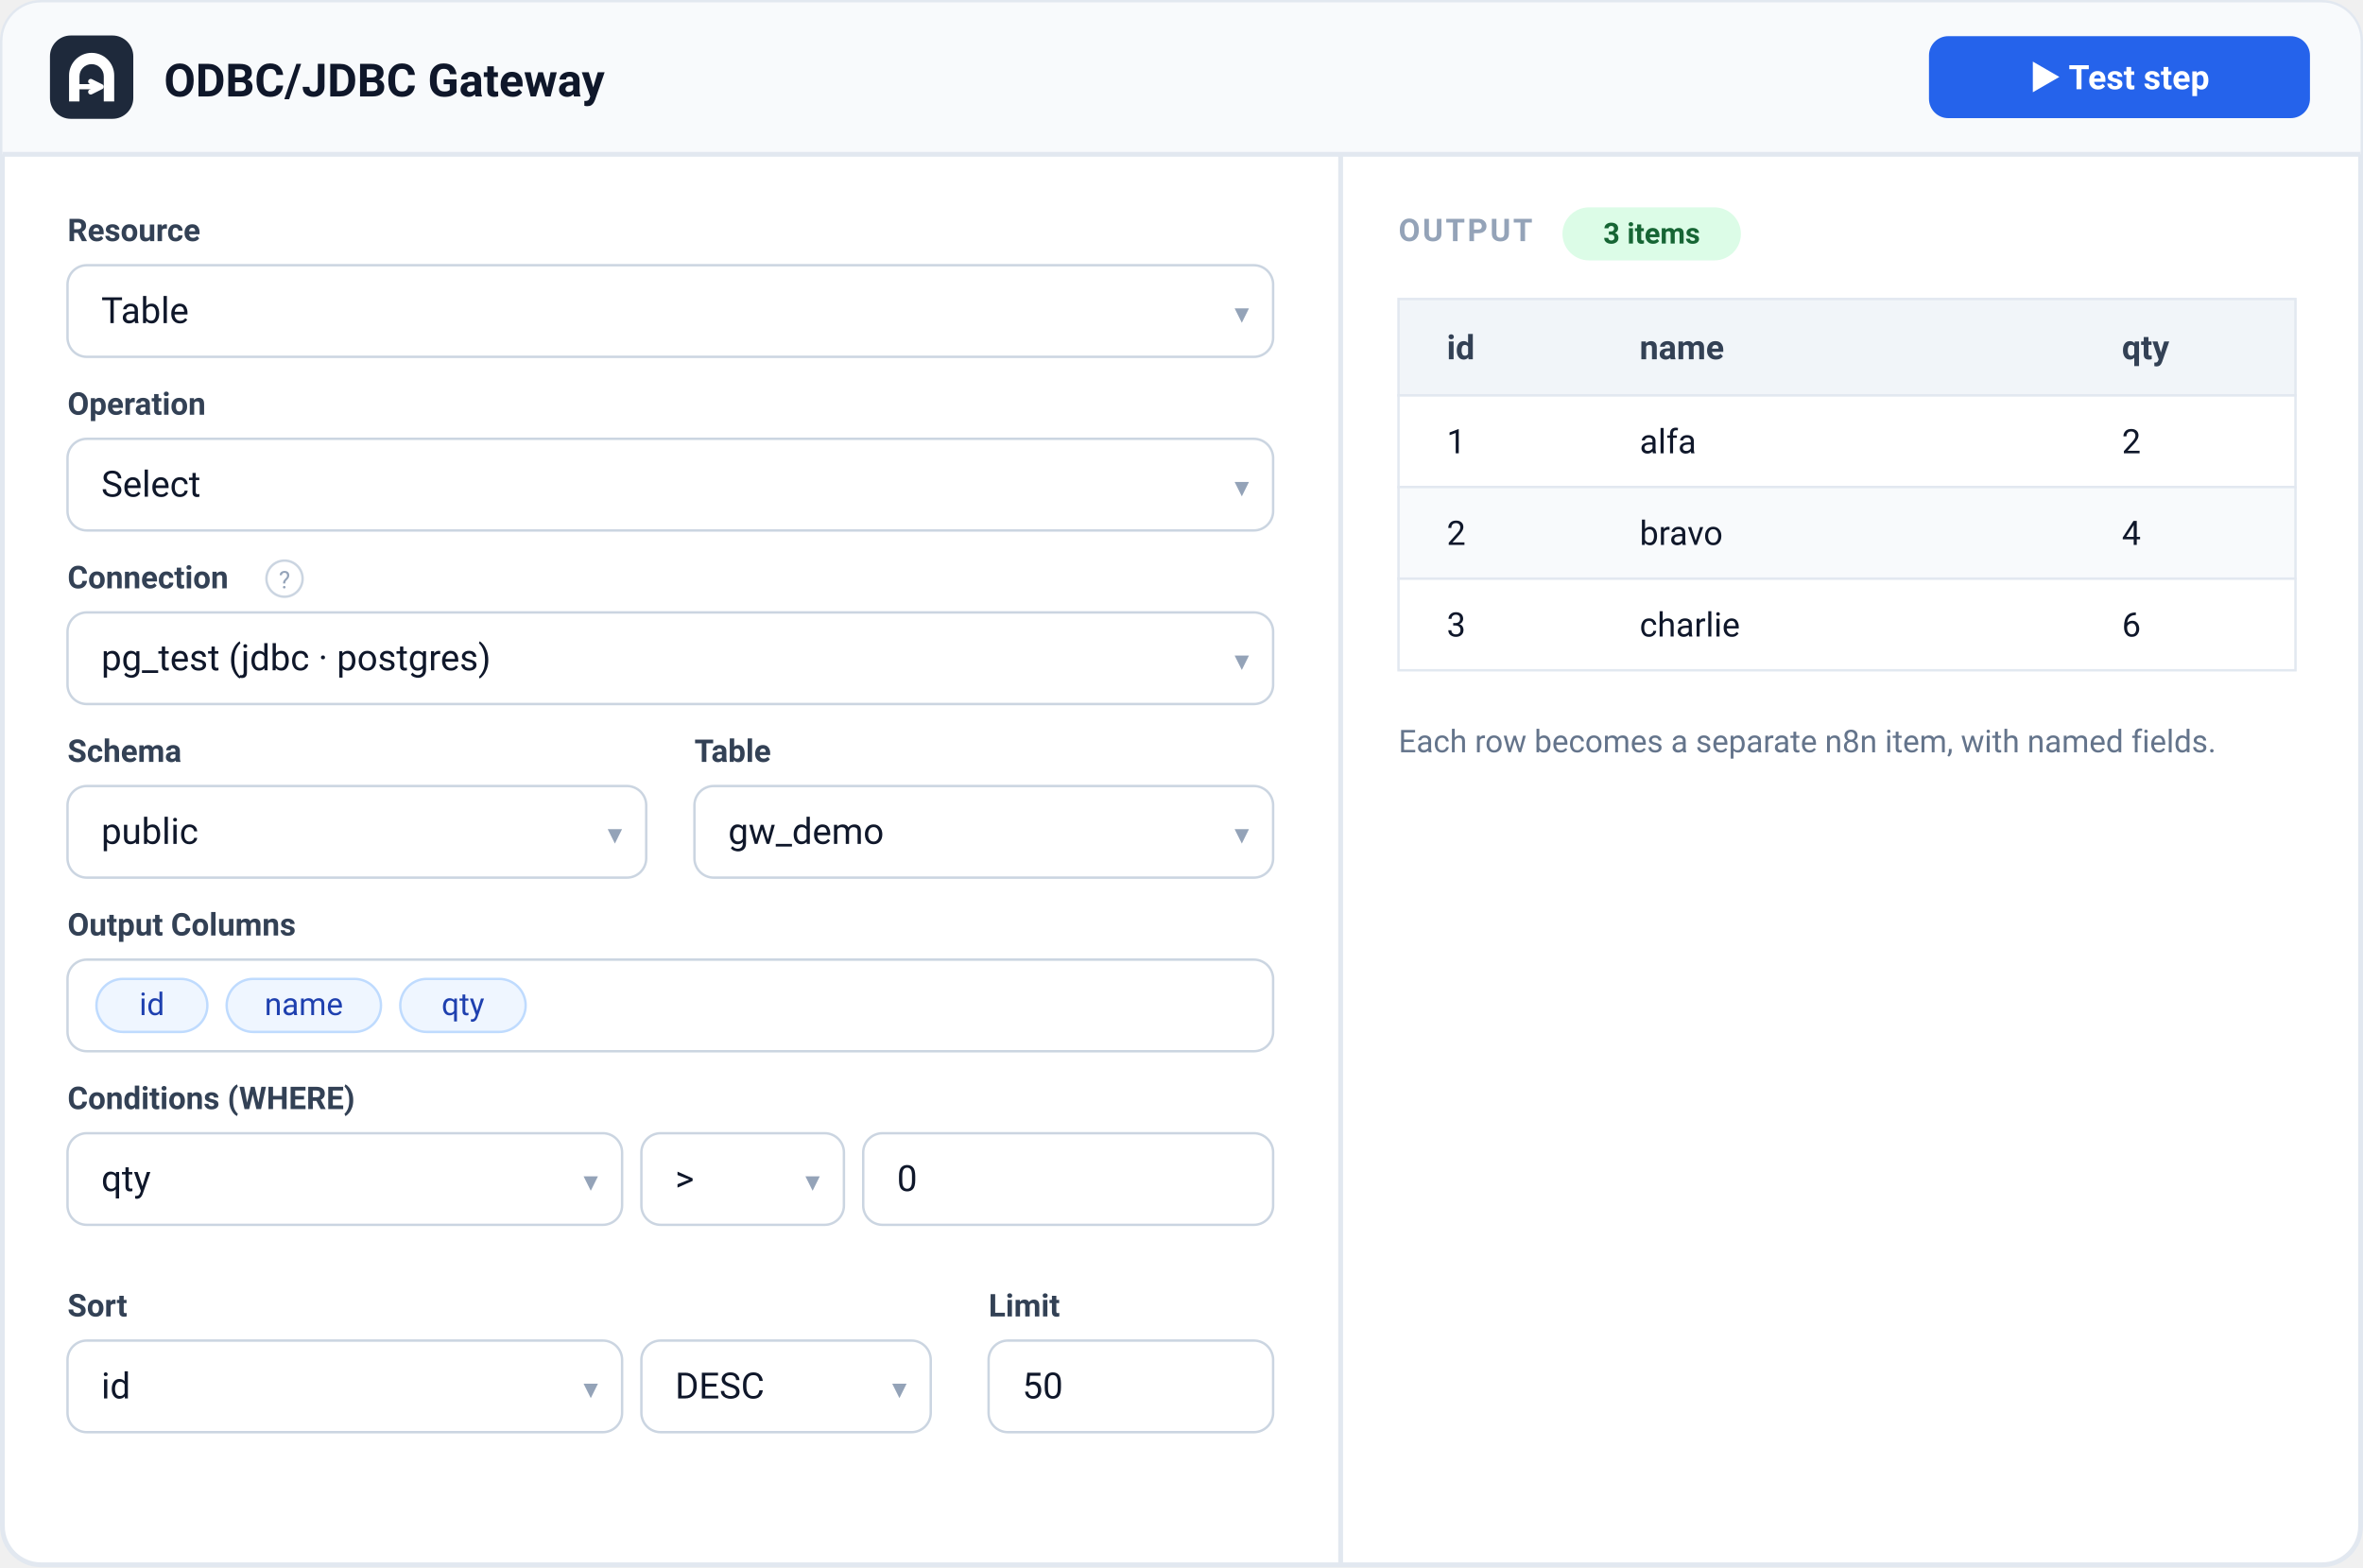
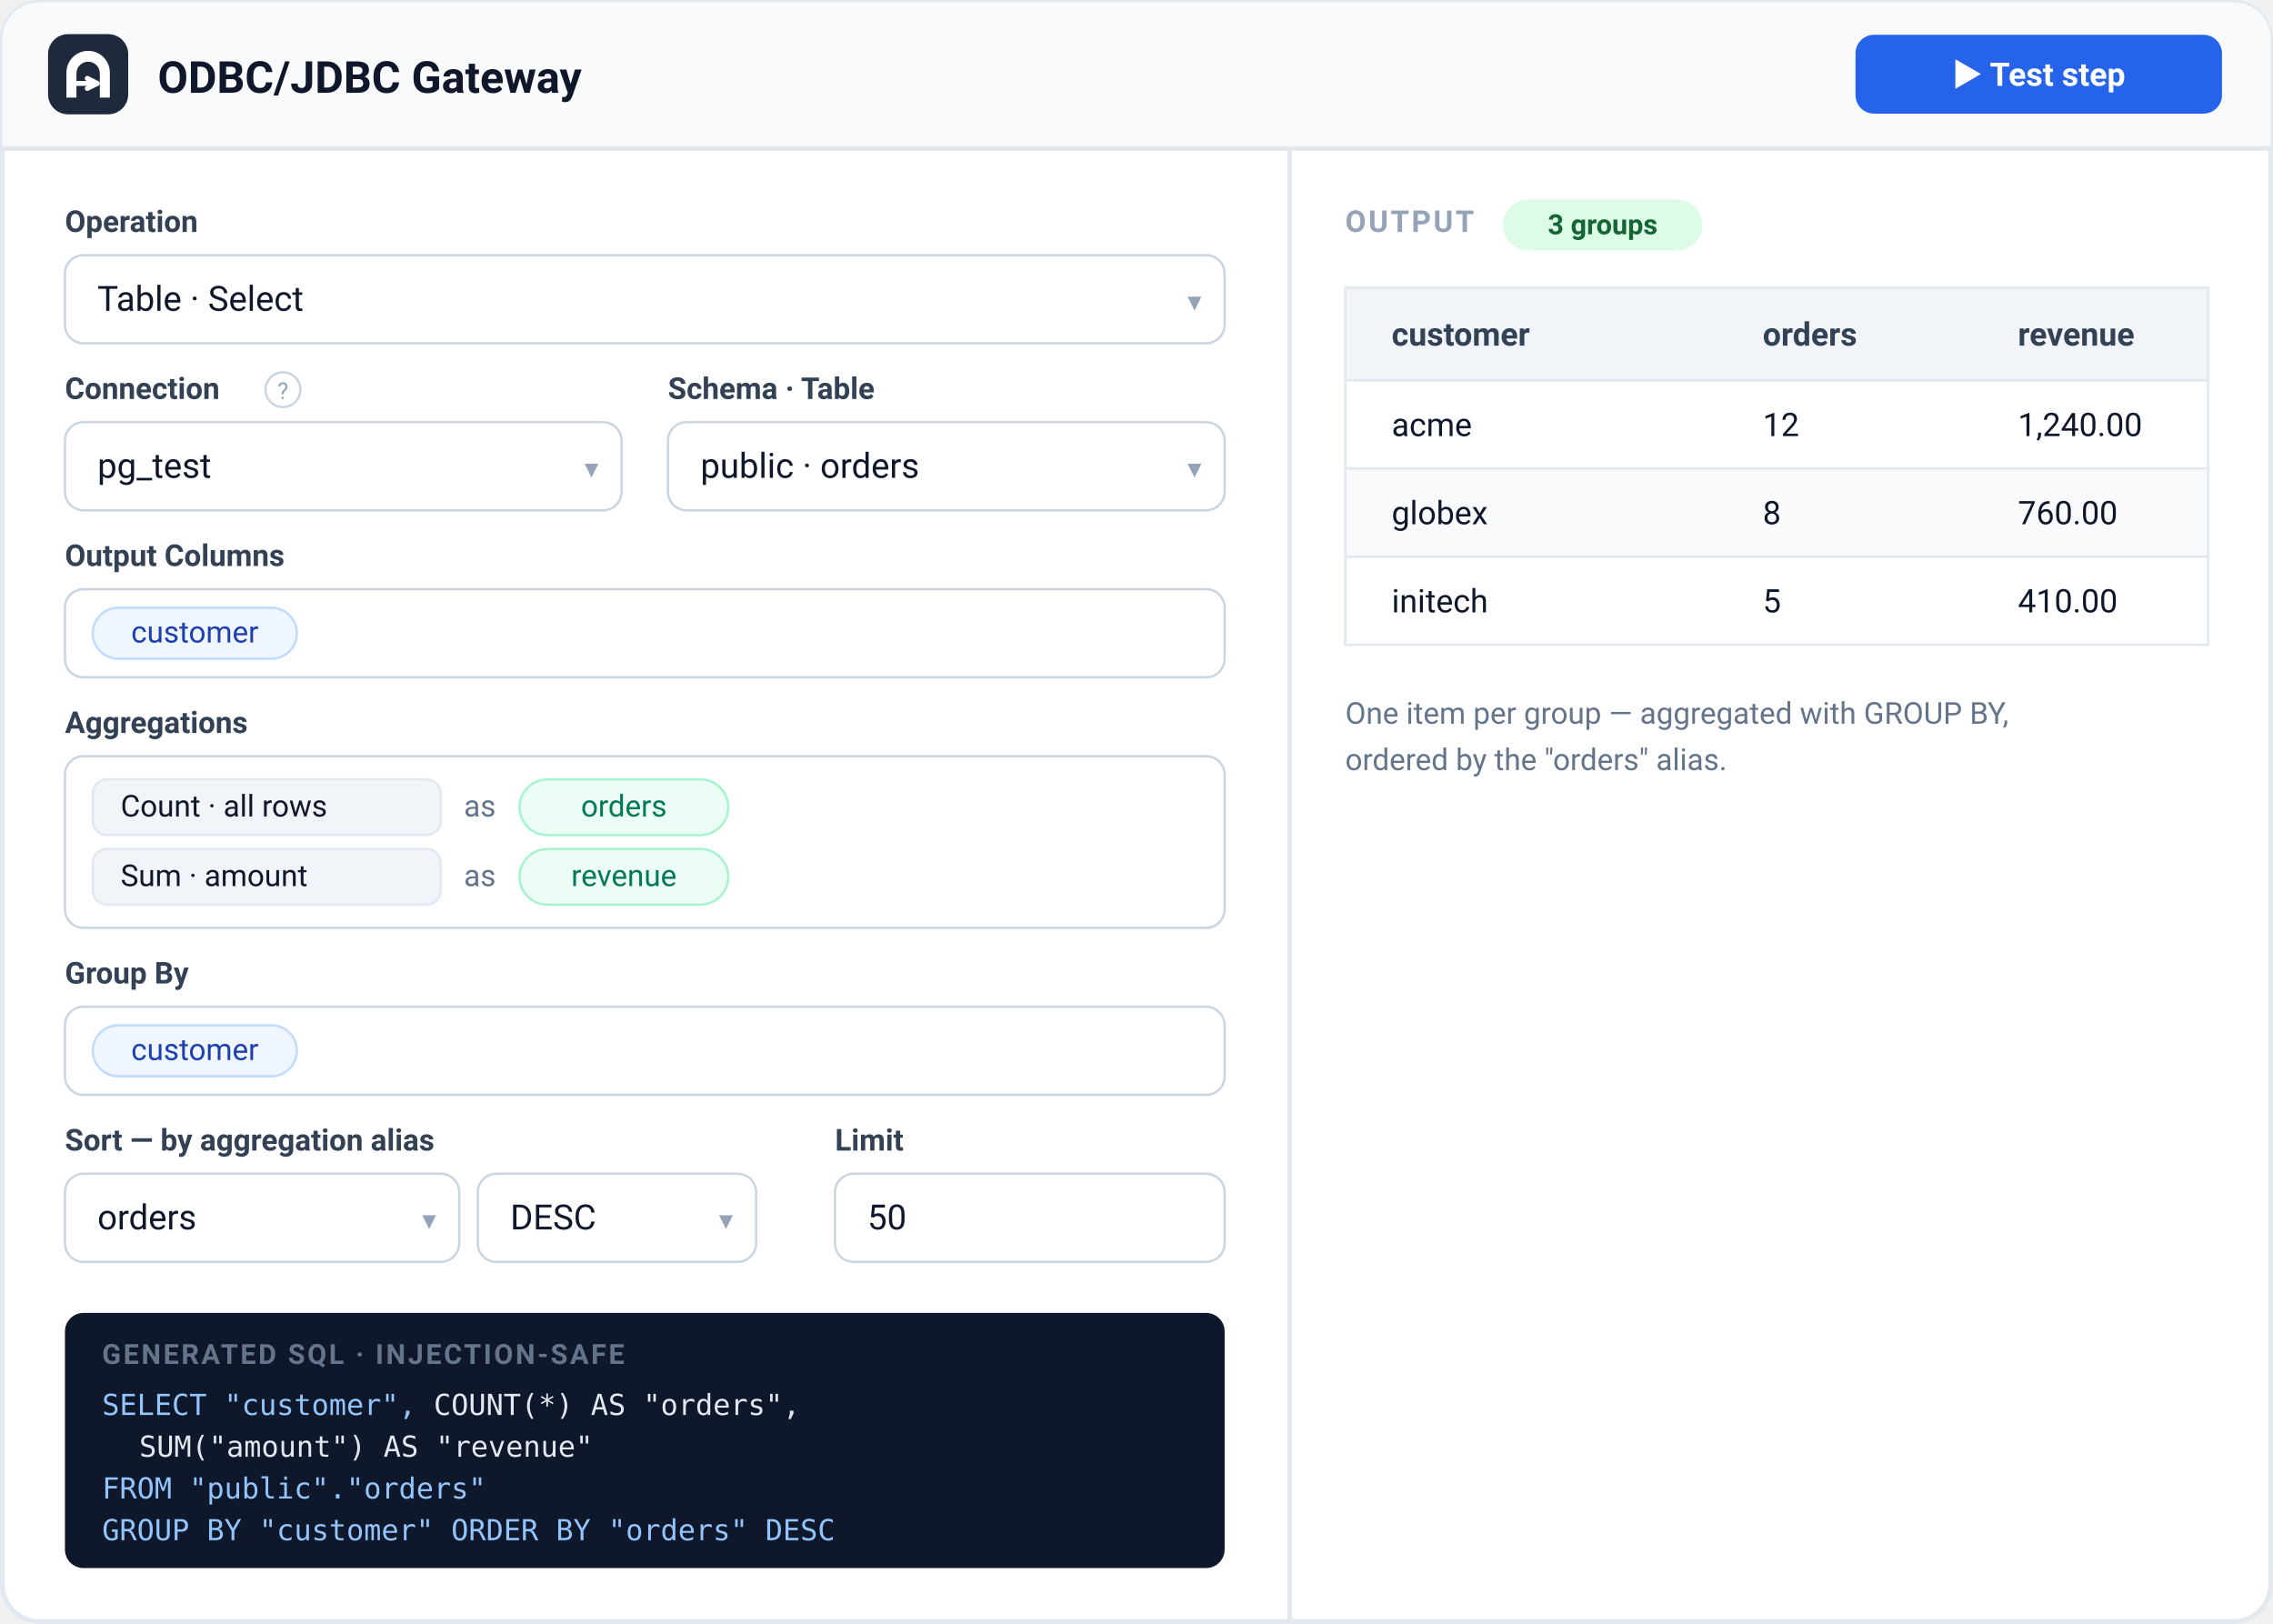
- <svg xmlns="http://www.w3.org/2000/svg" viewBox="0 0 980 650" font-family="-apple-system,Segoe UI,Roboto,Helvetica,Arial,sans-serif">
-   <rect x="1" y="1" width="978" height="648" rx="16" fill="#ffffff" stroke="#e2e8f0" stroke-width="2" />
+ <svg xmlns="http://www.w3.org/2000/svg" viewBox="0 0 980 700" font-family="-apple-system,Segoe UI,Roboto,Helvetica,Arial,sans-serif">
+   <rect x="1" y="1" width="978" height="698" rx="16" fill="#ffffff" stroke="#e2e8f0" stroke-width="2" />
  <path d="M1 17 A16 16 0 0 1 17 1 H963 A16 16 0 0 1 979 17 V64 H1 Z" fill="#f8fafc" />
  <line x1="1" y1="64" x2="979" y2="64" stroke="#e2e8f0" stroke-width="2" />
  <g transform="translate(20,14) scale(0.36)">
    <rect x="2" y="2" width="96" height="96" rx="24" fill="#1e293b" />
    <path d="M24 78 L24 48 A26 26 0 0 1 76 48 L76 78 L64 78 L64 49 A14 14 0 0 0 36 49 L36 78 Z" fill="#ffffff" />
    <g fill="none" stroke="#ffffff" stroke-width="6" stroke-linecap="round" stroke-linejoin="round">
      <path d="M32 61 H56" />
      <path d="M49 55 L61 61 L49 67" />
    </g>
  </g>
  <text x="68" y="40" font-size="19" font-weight="700" fill="#0f172a">ODBC/JDBC Gateway</text>
  <rect x="800" y="15" width="158" height="34" rx="8" fill="#2563eb" />
  <text x="879" y="37" text-anchor="middle" font-size="14" font-weight="600" fill="#ffffff">▶  Test step</text>
-   <line x1="556" y1="64" x2="556" y2="649" stroke="#e2e8f0" stroke-width="2" />
+   <line x1="556" y1="64" x2="556" y2="699" stroke="#e2e8f0" stroke-width="2" />
  <g font-family="-apple-system,Segoe UI,Roboto,Helvetica,Arial,sans-serif">
    <g>
-       <text x="28" y="100" font-size="13" font-weight="600" fill="#334155">Resource</text>
+       <text x="28" y="100" font-size="13" font-weight="600" fill="#334155">Operation</text>
      <rect x="28" y="110" width="500" height="38" rx="8" fill="#ffffff" stroke="#cbd5e1" />
-       <text x="42" y="134" font-size="15" fill="#0f172a">Table</text>
+       <text x="42" y="134" font-size="15" fill="#0f172a">Table · Select</text>
      <text x="512" y="134" font-size="12" fill="#94a3b8">▾</text>
    </g>
    <g>
-       <text x="28" y="172" font-size="13" font-weight="600" fill="#334155">Operation</text>
-       <rect x="28" y="182" width="500" height="38" rx="8" fill="#ffffff" stroke="#cbd5e1" />
-       <text x="42" y="206" font-size="15" fill="#0f172a">Select</text>
+       <text x="28" y="172" font-size="13" font-weight="600" fill="#334155">Connection</text>
+       <circle cx="122" cy="168" r="7.5" fill="none" stroke="#cbd5e1" />
+       <text x="122" y="172" text-anchor="middle" font-size="10" fill="#94a3b8">?</text>
+       <rect x="28" y="182" width="240" height="38" rx="8" fill="#ffffff" stroke="#cbd5e1" />
+       <text x="42" y="206" font-size="15" fill="#0f172a">pg_test</text>
+       <text x="252" y="206" font-size="12" fill="#94a3b8">▾</text>
+       <text x="288" y="172" font-size="13" font-weight="600" fill="#334155">Schema · Table</text>
+       <rect x="288" y="182" width="240" height="38" rx="8" fill="#ffffff" stroke="#cbd5e1" />
+       <text x="302" y="206" font-size="15" fill="#0f172a">public · orders</text>
      <text x="512" y="206" font-size="12" fill="#94a3b8">▾</text>
    </g>
    <g>
-       <text x="28" y="244" font-size="13" font-weight="600" fill="#334155">Connection</text>
-       <circle cx="118" cy="240" r="7.5" fill="none" stroke="#cbd5e1" />
-       <text x="118" y="244" text-anchor="middle" font-size="10" fill="#94a3b8">?</text>
+       <text x="28" y="244" font-size="13" font-weight="600" fill="#334155">Output Columns</text>
      <rect x="28" y="254" width="500" height="38" rx="8" fill="#ffffff" stroke="#cbd5e1" />
-       <text x="42" y="278" font-size="15" fill="#0f172a">pg_test  (jdbc · postgres)</text>
-       <text x="512" y="278" font-size="12" fill="#94a3b8">▾</text>
+       <rect x="40" y="262" width="88" height="22" rx="11" fill="#eff6ff" stroke="#bfdbfe" />
+       <text x="84" y="277" text-anchor="middle" font-size="13" fill="#1e40af">customer</text>
    </g>
    <g>
-       <text x="28" y="316" font-size="13" font-weight="600" fill="#334155">Schema</text>
-       <rect x="28" y="326" width="240" height="38" rx="8" fill="#ffffff" stroke="#cbd5e1" />
-       <text x="42" y="350" font-size="15" fill="#0f172a">public</text>
-       <text x="252" y="350" font-size="12" fill="#94a3b8">▾</text>
-       <text x="288" y="316" font-size="13" font-weight="600" fill="#334155">Table</text>
-       <rect x="288" y="326" width="240" height="38" rx="8" fill="#ffffff" stroke="#cbd5e1" />
-       <text x="302" y="350" font-size="15" fill="#0f172a">gw_demo</text>
-       <text x="512" y="350" font-size="12" fill="#94a3b8">▾</text>
+       <text x="28" y="316" font-size="13" font-weight="600" fill="#334155">Aggregations</text>
+       <rect x="28" y="326" width="500" height="74" rx="8" fill="#ffffff" stroke="#cbd5e1" />
+       <rect x="40" y="336" width="150" height="24" rx="6" fill="#f1f5f9" stroke="#e2e8f0" />
+       <text x="52" y="352" font-size="13" fill="#0f172a">Count · all rows</text>
+       <text x="200" y="352" font-size="13" fill="#64748b">as</text>
+       <rect x="224" y="336" width="90" height="24" rx="12" fill="#ecfdf5" stroke="#a7f3d0" />
+       <text x="269" y="352" text-anchor="middle" font-size="13" fill="#047857">orders</text>
+       <rect x="40" y="366" width="150" height="24" rx="6" fill="#f1f5f9" stroke="#e2e8f0" />
+       <text x="52" y="382" font-size="13" fill="#0f172a">Sum · amount</text>
+       <text x="200" y="382" font-size="13" fill="#64748b">as</text>
+       <rect x="224" y="366" width="90" height="24" rx="12" fill="#ecfdf5" stroke="#a7f3d0" />
+       <text x="269" y="382" text-anchor="middle" font-size="13" fill="#047857">revenue</text>
    </g>
    <g>
-       <text x="28" y="388" font-size="13" font-weight="600" fill="#334155">Output Columns</text>
-       <rect x="28" y="398" width="500" height="38" rx="8" fill="#ffffff" stroke="#cbd5e1" />
-       <g font-size="13" fill="#1e40af">
-         <rect x="40" y="406" width="46" height="22" rx="11" fill="#eff6ff" stroke="#bfdbfe" />
-         <text x="63" y="421" text-anchor="middle">id</text>
-         <rect x="94" y="406" width="64" height="22" rx="11" fill="#eff6ff" stroke="#bfdbfe" />
-         <text x="126" y="421" text-anchor="middle">name</text>
-         <rect x="166" y="406" width="52" height="22" rx="11" fill="#eff6ff" stroke="#bfdbfe" />
-         <text x="192" y="421" text-anchor="middle">qty</text>
-       </g>
+       <text x="28" y="424" font-size="13" font-weight="600" fill="#334155">Group By</text>
+       <rect x="28" y="434" width="500" height="38" rx="8" fill="#ffffff" stroke="#cbd5e1" />
+       <rect x="40" y="442" width="88" height="22" rx="11" fill="#eff6ff" stroke="#bfdbfe" />
+       <text x="84" y="457" text-anchor="middle" font-size="13" fill="#1e40af">customer</text>
    </g>
    <g>
-       <text x="28" y="460" font-size="13" font-weight="600" fill="#334155">Conditions (WHERE)</text>
-       <rect x="28" y="470" width="230" height="38" rx="8" fill="#ffffff" stroke="#cbd5e1" />
-       <text x="42" y="494" font-size="15" fill="#0f172a">qty</text>
-       <text x="242" y="494" font-size="12" fill="#94a3b8">▾</text>
-       <rect x="266" y="470" width="84" height="38" rx="8" fill="#ffffff" stroke="#cbd5e1" />
-       <text x="280" y="494" font-size="15" fill="#0f172a">&gt;</text>
-       <text x="334" y="494" font-size="12" fill="#94a3b8">▾</text>
-       <rect x="358" y="470" width="170" height="38" rx="8" fill="#ffffff" stroke="#cbd5e1" />
-       <text x="372" y="494" font-size="15" fill="#0f172a">0</text>
+       <text x="28" y="496" font-size="13" font-weight="600" fill="#334155">Sort — by aggregation alias</text>
+       <rect x="28" y="506" width="170" height="38" rx="8" fill="#ffffff" stroke="#cbd5e1" />
+       <text x="42" y="530" font-size="15" fill="#0f172a">orders</text>
+       <text x="182" y="530" font-size="12" fill="#94a3b8">▾</text>
+       <rect x="206" y="506" width="120" height="38" rx="8" fill="#ffffff" stroke="#cbd5e1" />
+       <text x="220" y="530" font-size="15" fill="#0f172a">DESC</text>
+       <text x="310" y="530" font-size="12" fill="#94a3b8">▾</text>
+       <text x="360" y="496" font-size="13" font-weight="600" fill="#334155">Limit</text>
+       <rect x="360" y="506" width="168" height="38" rx="8" fill="#ffffff" stroke="#cbd5e1" />
+       <text x="374" y="530" font-size="15" fill="#0f172a">50</text>
    </g>
-     <g>
-       <text x="28" y="546" font-size="13" font-weight="600" fill="#334155">Sort</text>
-       <rect x="28" y="556" width="230" height="38" rx="8" fill="#ffffff" stroke="#cbd5e1" />
-       <text x="42" y="580" font-size="15" fill="#0f172a">id</text>
-       <text x="242" y="580" font-size="12" fill="#94a3b8">▾</text>
-       <rect x="266" y="556" width="120" height="38" rx="8" fill="#ffffff" stroke="#cbd5e1" />
-       <text x="280" y="580" font-size="15" fill="#0f172a">DESC</text>
-       <text x="370" y="580" font-size="12" fill="#94a3b8">▾</text>
-       <text x="410" y="546" font-size="13" font-weight="600" fill="#334155">Limit</text>
-       <rect x="410" y="556" width="118" height="38" rx="8" fill="#ffffff" stroke="#cbd5e1" />
-       <text x="424" y="580" font-size="15" fill="#0f172a">50</text>
-     </g>
+     <rect x="28" y="566" width="500" height="110" rx="8" fill="#0f172a" />
+     <text x="44" y="588" font-size="12" font-weight="700" fill="#64748b" letter-spacing="1">GENERATED SQL · INJECTION-SAFE</text>
+     <text x="44" y="610" font-size="12.5" font-family="ui-monospace,Menlo,Consolas,monospace" fill="#93c5fd">SELECT "customer", <tspan fill="#e2e8f0">COUNT(*) AS "orders",</tspan>
+     </text>
+     <text x="60" y="628" font-size="12.5" font-family="ui-monospace,Menlo,Consolas,monospace" fill="#e2e8f0">SUM("amount") AS "revenue"</text>
+     <text x="44" y="646" font-size="12.5" font-family="ui-monospace,Menlo,Consolas,monospace" fill="#93c5fd">FROM "public"."orders"</text>
+     <text x="44" y="664" font-size="12.5" font-family="ui-monospace,Menlo,Consolas,monospace" fill="#93c5fd">GROUP BY "customer" ORDER BY "orders" DESC</text>
  </g>
  <text x="580" y="100" font-size="13" font-weight="700" fill="#94a3b8" letter-spacing="1">OUTPUT</text>
-   <rect x="648" y="86" width="74" height="22" rx="11" fill="#dcfce7" />
-   <text x="685" y="101" text-anchor="middle" font-size="12" font-weight="600" fill="#166534">3 items</text>
+   <rect x="648" y="86" width="86" height="22" rx="11" fill="#dcfce7" />
+   <text x="691" y="101" text-anchor="middle" font-size="12" font-weight="600" fill="#166534">3 groups</text>
  <g font-size="14">
    <rect x="580" y="124" width="372" height="40" fill="#f1f5f9" stroke="#e2e8f0" />
-     <text x="600" y="149" font-weight="700" fill="#334155">id</text>
-     <text x="680" y="149" font-weight="700" fill="#334155">name</text>
-     <text x="880" y="149" font-weight="700" fill="#334155">qty</text>
+     <text x="600" y="149" font-weight="700" fill="#334155">customer</text>
+     <text x="760" y="149" font-weight="700" fill="#334155">orders</text>
+     <text x="870" y="149" font-weight="700" fill="#334155">revenue</text>
    <rect x="580" y="164" width="372" height="38" fill="#ffffff" stroke="#e2e8f0" />
-     <text x="600" y="188" fill="#0f172a">1</text>
-     <text x="680" y="188" fill="#0f172a">alfa</text>
-     <text x="880" y="188" fill="#0f172a">2</text>
+     <text x="600" y="188" fill="#0f172a">acme</text>
+     <text x="760" y="188" fill="#0f172a">12</text>
+     <text x="870" y="188" fill="#0f172a">1,240.00</text>
    <rect x="580" y="202" width="372" height="38" fill="#f8fafc" stroke="#e2e8f0" />
-     <text x="600" y="226" fill="#0f172a">2</text>
-     <text x="680" y="226" fill="#0f172a">bravo</text>
-     <text x="880" y="226" fill="#0f172a">4</text>
+     <text x="600" y="226" fill="#0f172a">globex</text>
+     <text x="760" y="226" fill="#0f172a">8</text>
+     <text x="870" y="226" fill="#0f172a">760.00</text>
    <rect x="580" y="240" width="372" height="38" fill="#ffffff" stroke="#e2e8f0" />
-     <text x="600" y="264" fill="#0f172a">3</text>
-     <text x="680" y="264" fill="#0f172a">charlie</text>
-     <text x="880" y="264" fill="#0f172a">6</text>
+     <text x="600" y="264" fill="#0f172a">initech</text>
+     <text x="760" y="264" fill="#0f172a">5</text>
+     <text x="870" y="264" fill="#0f172a">410.00</text>
  </g>
-   <text x="580" y="312" font-size="13" fill="#64748b">Each row becomes a separate n8n item, with named fields.</text>
+   <text x="580" y="312" font-size="13" fill="#64748b">One item per group — aggregated with GROUP BY,</text>
+   <text x="580" y="332" font-size="13" fill="#64748b">ordered by the "orders" alias.</text>
</svg>
